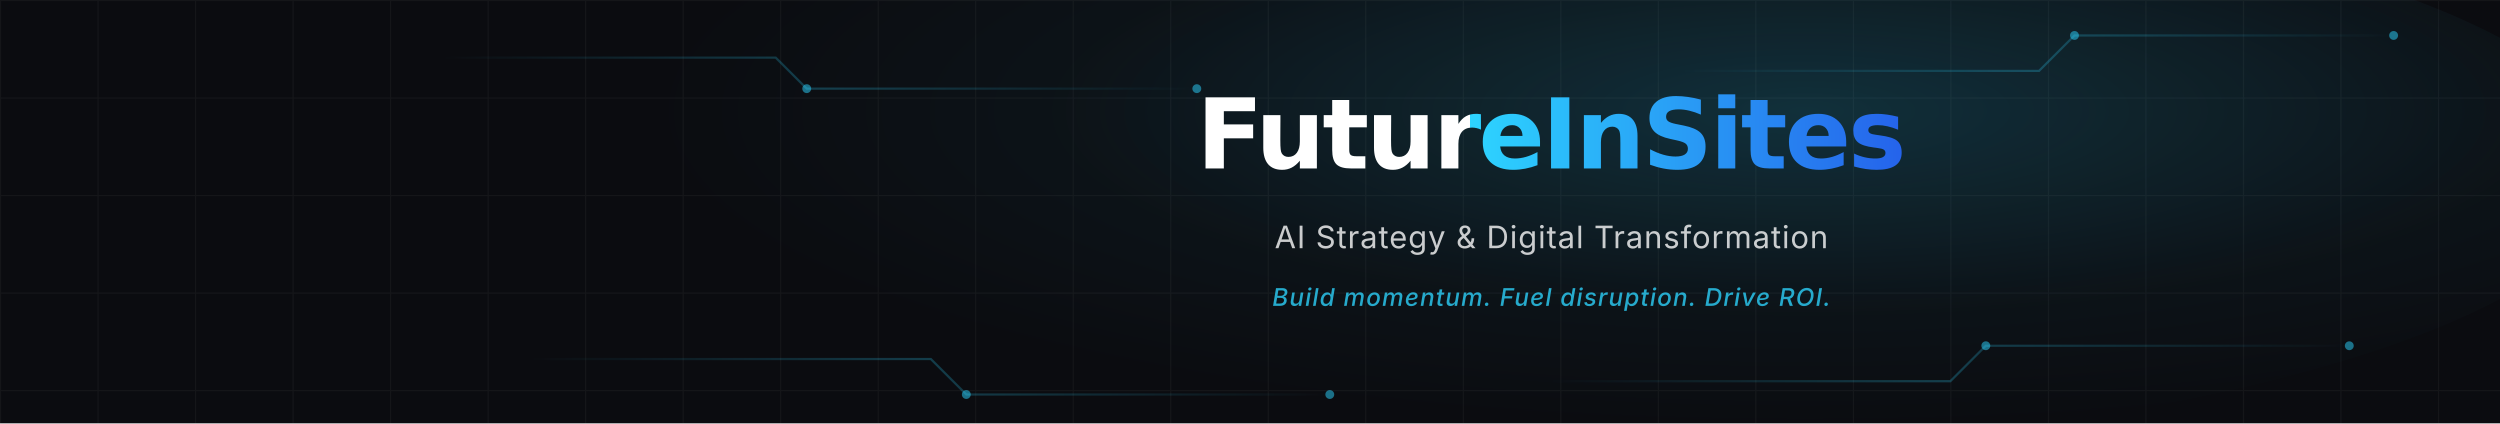
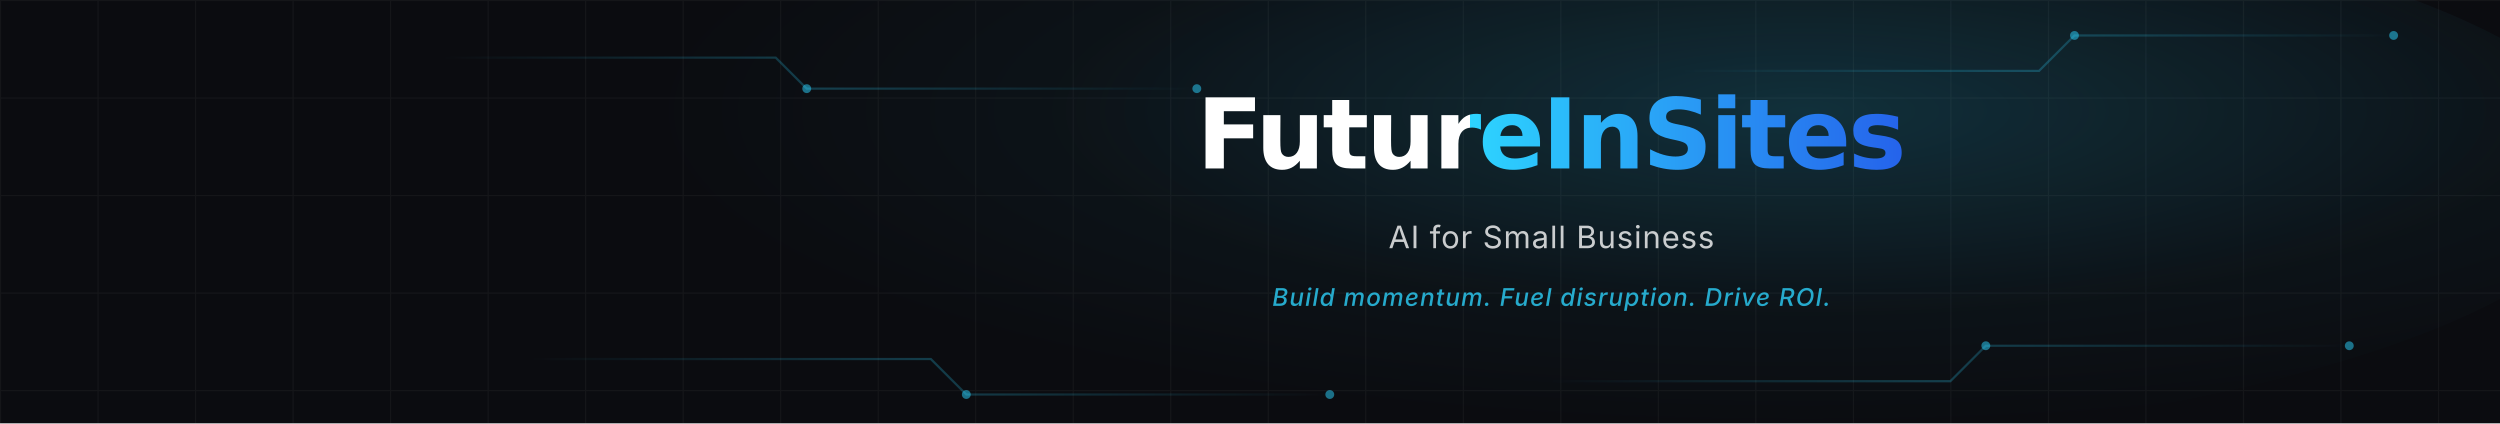
<svg xmlns="http://www.w3.org/2000/svg" viewBox="0 0 1128 191" preserveAspectRatio="xMidYMid slice" role="img" aria-label="FutureInSites banner">
  <defs>
    <pattern id="bGrid" width="44" height="44" patternUnits="userSpaceOnUse">
      <path d="M 44 0 L 0 0 0 44" fill="none" stroke="rgba(255,255,255,0.04)" stroke-width="1" />
    </pattern>
    <radialGradient id="bGlow" cx="62%" cy="40%" r="55%">
      <stop offset="0%" stop-color="rgba(45,212,255,0.18)" />
      <stop offset="65%" stop-color="rgba(45,212,255,0.03)" />
      <stop offset="100%" stop-color="rgba(45,212,255,0)" />
    </radialGradient>
    <linearGradient id="bWord" x1="0%" y1="0%" x2="100%" y2="0%" gradientUnits="objectBoundingBox">
      <stop offset="0%" stop-color="#FFFFFF" />
      <stop offset="38%" stop-color="#FFFFFF" />
      <stop offset="38%" stop-color="#2DD4FF" />
      <stop offset="100%" stop-color="#2563EB" />
    </linearGradient>
    <linearGradient id="traceFade" x1="0%" y1="0%" x2="100%" y2="0%">
      <stop offset="0%" stop-color="rgba(45,212,255,0)" />
      <stop offset="50%" stop-color="rgba(45,212,255,0.35)" />
      <stop offset="100%" stop-color="rgba(45,212,255,0)" />
    </linearGradient>
  </defs>
  <rect width="1128" height="191" fill="#0B0C10" />
  <rect width="1128" height="191" fill="url(#bGrid)" />
  <ellipse cx="700" cy="76" rx="480" ry="130" fill="url(#bGlow)" />
  <g stroke="url(#traceFade)" stroke-width="1" fill="none" opacity="0.7">
    <path d="M 200 26 L 350 26 L 364 40 L 540 40" />
    <path d="M 760 32 L 920 32 L 936 16 L 1080 16" />
    <path d="M 240 162 L 420 162 L 436 178 L 600 178" />
    <path d="M 700 172 L 880 172 L 896 156 L 1060 156" />
  </g>
  <g fill="rgba(45,212,255,0.5)">
    <circle cx="364" cy="40" r="2" />
    <circle cx="540" cy="40" r="2" />
    <circle cx="936" cy="16" r="2" />
    <circle cx="1080" cy="16" r="2" />
    <circle cx="436" cy="178" r="2" />
    <circle cx="600" cy="178" r="2" />
    <circle cx="896" cy="156" r="2" />
    <circle cx="1060" cy="156" r="2" />
  </g>
  <text x="700" y="76" font-family="Manrope, DejaVu Sans, sans-serif" font-size="44" font-weight="800" letter-spacing="-1.2" text-anchor="middle" fill="url(#bWord)">FutureInSites</text>
-   <text x="700" y="112" font-family="Inter, DejaVu Sans, sans-serif" font-size="14" font-weight="400" letter-spacing="0.4" text-anchor="middle" fill="rgba(255,255,255,0.78)">AI Strategy &amp; Digital Transformation</text>
+   <text x="700" y="112" font-family="Inter, DejaVu Sans, sans-serif" font-size="14" font-weight="400" letter-spacing="0.4" text-anchor="middle" fill="rgba(255,255,255,0.78)">AI for Small Business</text>
  <text x="700" y="138" font-family="Inter, DejaVu Sans, sans-serif" font-size="11" font-weight="500" font-style="italic" letter-spacing="0.5" text-anchor="middle" fill="rgba(45,212,255,0.78)">Build momentum. Fuel disruption. Drive ROI.</text>
</svg>
